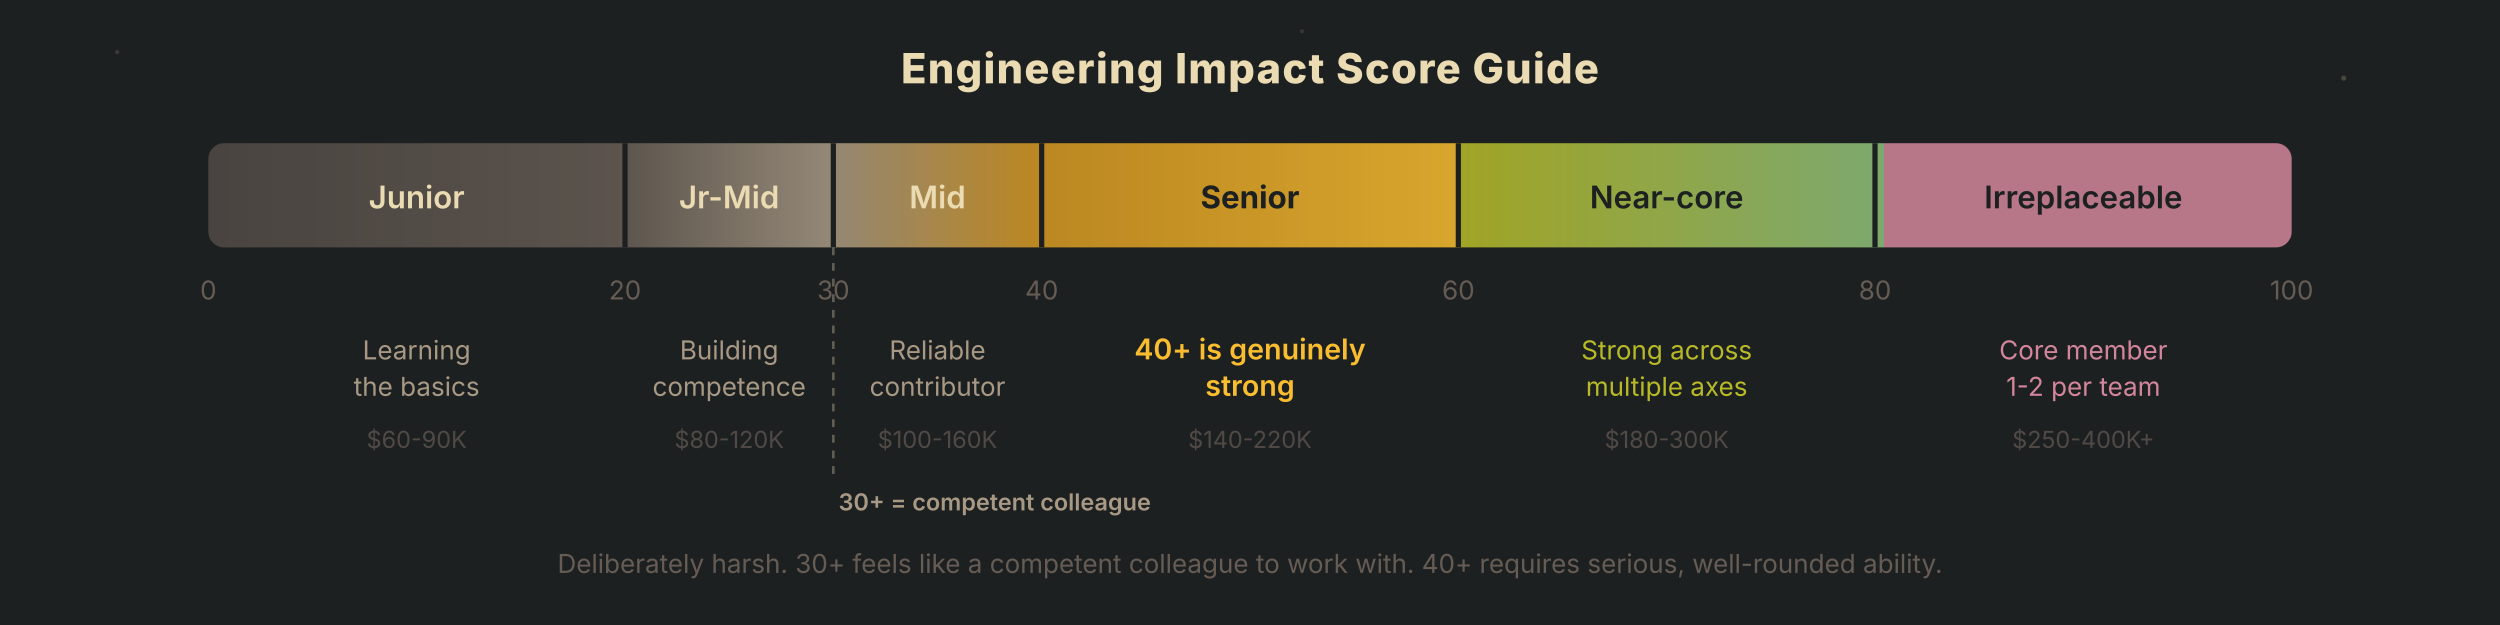
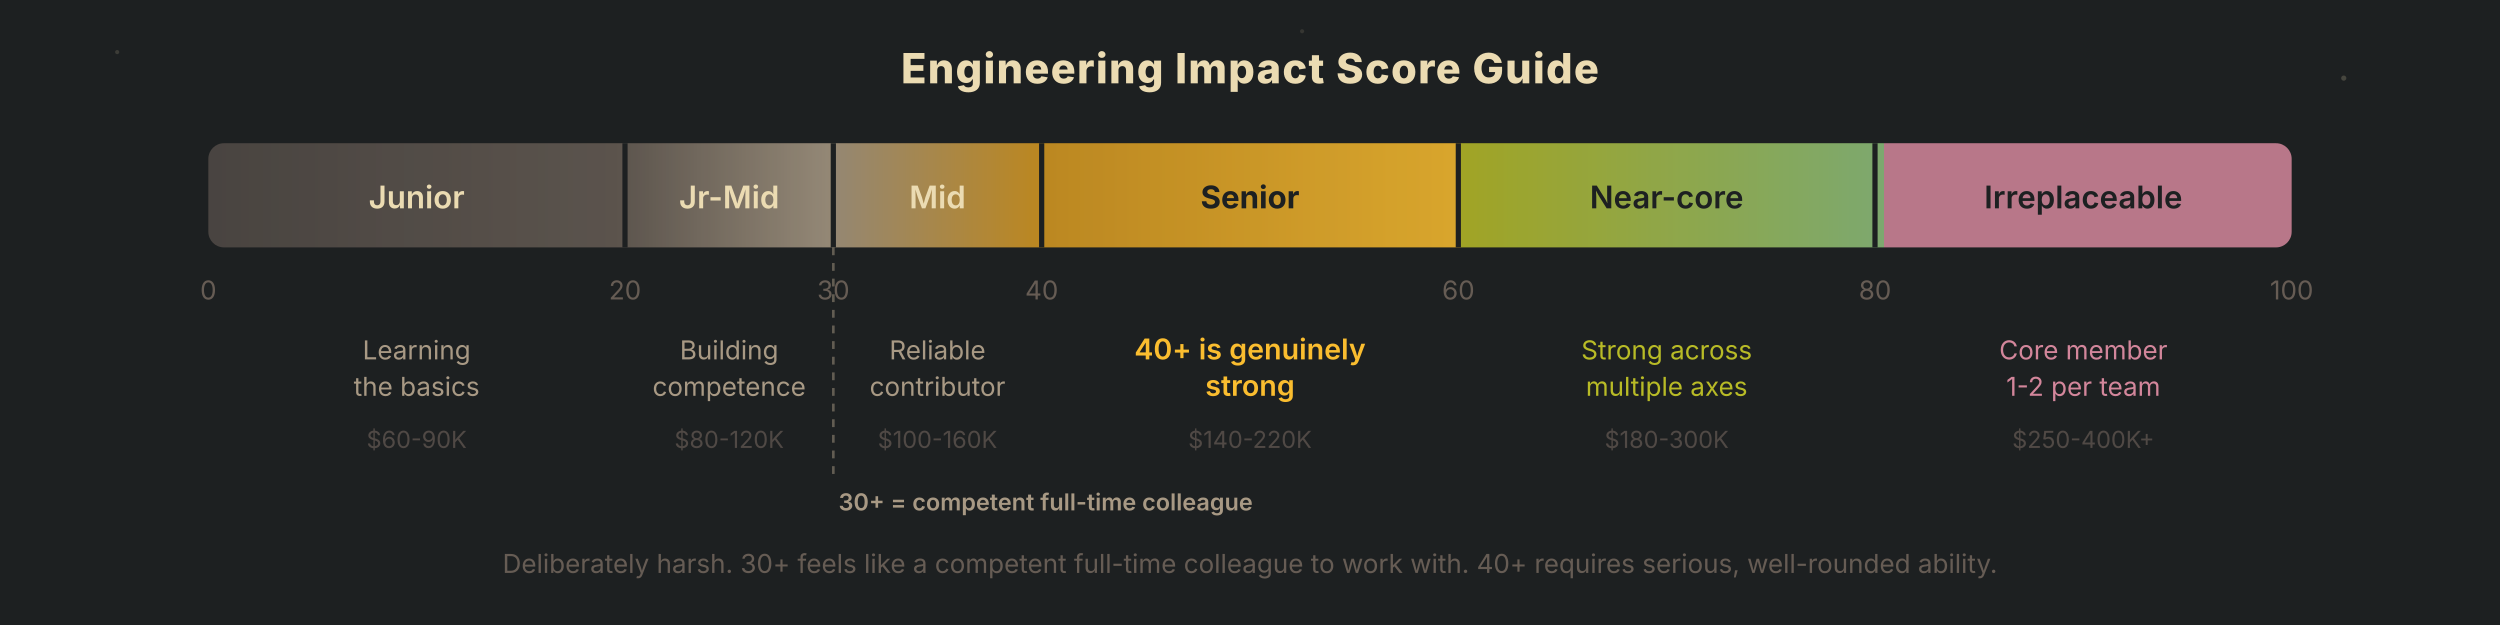
<svg xmlns="http://www.w3.org/2000/svg" width="960" height="240" viewBox="0 0 960 240">
  <defs>
    <linearGradient id="scoreBar" x1="0%" y1="0%" x2="100%" y2="0%">
      <stop offset="0%" stop-color="#504945" />
      <stop offset="20%" stop-color="#665c54" />
      <stop offset="30%" stop-color="#a89984" />
      <stop offset="40%" stop-color="#d79921" />
      <stop offset="60%" stop-color="#fabd2f" />
      <stop offset="60%" stop-color="#b8bb26" />
      <stop offset="80%" stop-color="#8ec07c" />
      <stop offset="80%" stop-color="#d3869b" />
      <stop offset="100%" stop-color="#d3869b" />
    </linearGradient>
  </defs>
  <rect width="960" height="240" fill="#1d2021" />
  <circle cx="45" cy="20" r="0.8" fill="#ebdbb2" opacity="0.15" />
  <circle cx="900" cy="30" r="1" fill="#ebdbb2" opacity="0.2" />
  <circle cx="500" cy="12" r="0.8" fill="#ebdbb2" opacity="0.12" />
  <text x="480" y="32" text-anchor="middle" fill="#ebdbb2" font-size="16" font-weight="800" font-family="-apple-system,sans-serif" letter-spacing="0.5">Engineering Impact Score Guide</text>
  <rect x="80" y="55" width="800" height="40" rx="6" fill="url(#scoreBar)" opacity="0.85" />
  <line x1="240" y1="55" x2="240" y2="95" stroke="#1d2021" stroke-width="2" />
  <line x1="320" y1="55" x2="320" y2="95" stroke="#1d2021" stroke-width="2" />
  <line x1="400" y1="55" x2="400" y2="95" stroke="#1d2021" stroke-width="2" />
  <line x1="560" y1="55" x2="560" y2="95" stroke="#1d2021" stroke-width="2" />
  <line x1="720" y1="55" x2="720" y2="95" stroke="#1d2021" stroke-width="2" />
  <text x="80" y="115" text-anchor="middle" fill="#665c54" font-size="10" font-family="-apple-system,sans-serif">0</text>
  <text x="240" y="115" text-anchor="middle" fill="#665c54" font-size="10" font-family="-apple-system,sans-serif">20</text>
  <text x="320" y="115" text-anchor="middle" fill="#665c54" font-size="10" font-family="-apple-system,sans-serif">30</text>
  <text x="400" y="115" text-anchor="middle" fill="#665c54" font-size="10" font-family="-apple-system,sans-serif">40</text>
  <text x="560" y="115" text-anchor="middle" fill="#665c54" font-size="10" font-family="-apple-system,sans-serif">60</text>
  <text x="720" y="115" text-anchor="middle" fill="#665c54" font-size="10" font-family="-apple-system,sans-serif">80</text>
  <text x="880" y="115" text-anchor="middle" fill="#665c54" font-size="10" font-family="-apple-system,sans-serif">100</text>
  <text x="160" y="80" text-anchor="middle" fill="#ebdbb2" font-size="12" font-weight="600" font-family="-apple-system,sans-serif">Junior</text>
  <text x="280" y="80" text-anchor="middle" fill="#ebdbb2" font-size="12" font-weight="600" font-family="-apple-system,sans-serif">Jr-Mid</text>
  <text x="360" y="80" text-anchor="middle" fill="#ebdbb2" font-size="12" font-weight="600" font-family="-apple-system,sans-serif">Mid</text>
  <text x="480" y="80" text-anchor="middle" fill="#1d2021" font-size="12" font-weight="700" font-family="-apple-system,sans-serif">Senior</text>
  <text x="640" y="80" text-anchor="middle" fill="#1d2021" font-size="12" font-weight="600" font-family="-apple-system,sans-serif">Near-core</text>
  <text x="800" y="80" text-anchor="middle" fill="#1d2021" font-size="12" font-weight="600" font-family="-apple-system,sans-serif">Irreplaceable</text>
  <text x="160" y="138" text-anchor="middle" fill="#a89984" font-size="10" font-family="-apple-system,sans-serif">Learning</text>
  <text x="160" y="152" text-anchor="middle" fill="#a89984" font-size="10" font-family="-apple-system,sans-serif">the basics</text>
  <text x="280" y="138" text-anchor="middle" fill="#a89984" font-size="10" font-family="-apple-system,sans-serif">Building</text>
  <text x="280" y="152" text-anchor="middle" fill="#a89984" font-size="10" font-family="-apple-system,sans-serif">competence</text>
  <text x="360" y="138" text-anchor="middle" fill="#a89984" font-size="10" font-family="-apple-system,sans-serif">Reliable</text>
  <text x="360" y="152" text-anchor="middle" fill="#a89984" font-size="10" font-family="-apple-system,sans-serif">contributor</text>
  <text x="480" y="138" text-anchor="middle" fill="#fabd2f" font-size="11" font-weight="600" font-family="-apple-system,sans-serif">40+ is genuinely</text>
  <text x="480" y="152" text-anchor="middle" fill="#fabd2f" font-size="11" font-weight="600" font-family="-apple-system,sans-serif">strong</text>
  <text x="640" y="138" text-anchor="middle" fill="#b8bb26" font-size="10" font-family="-apple-system,sans-serif">Strong across</text>
  <text x="640" y="152" text-anchor="middle" fill="#b8bb26" font-size="10" font-family="-apple-system,sans-serif">multiple axes</text>
  <text x="800" y="138" text-anchor="middle" fill="#d3869b" font-size="10" font-family="-apple-system,sans-serif">Core member</text>
  <text x="800" y="152" text-anchor="middle" fill="#d3869b" font-size="10" font-family="-apple-system,sans-serif">1-2 per team</text>
  <text x="160" y="172" text-anchor="middle" fill="#504945" font-size="9" font-family="-apple-system,sans-serif">$60-90K</text>
  <text x="280" y="172" text-anchor="middle" fill="#504945" font-size="9" font-family="-apple-system,sans-serif">$80-120K</text>
  <text x="360" y="172" text-anchor="middle" fill="#504945" font-size="9" font-family="-apple-system,sans-serif">$100-160K</text>
  <text x="480" y="172" text-anchor="middle" fill="#504945" font-size="9" font-family="-apple-system,sans-serif">$140-220K</text>
  <text x="640" y="172" text-anchor="middle" fill="#504945" font-size="9" font-family="-apple-system,sans-serif">$180-300K</text>
  <text x="800" y="172" text-anchor="middle" fill="#504945" font-size="9" font-family="-apple-system,sans-serif">$250-400K+</text>
  <line x1="320" y1="95" x2="320" y2="185" stroke="#a89984" stroke-width="1" stroke-dasharray="3,3" opacity="0.5" />
-   <text x="322" y="196" fill="#a89984" font-size="9" font-weight="600" font-family="-apple-system,sans-serif">30+ = competent colleague</text>
-   <text x="480" y="220" text-anchor="middle" fill="#665c54" font-size="10" font-family="-apple-system,sans-serif">Deliberately harsh. 30+ feels like a competent colleague to work with. 40+ requires serious, well-rounded ability.</text>
+   <text x="322" y="196" fill="#a89984" font-size="9" font-weight="600" font-family="-apple-system,sans-serif">30+ = competent full-time colleague</text>
+   <text x="480" y="220" text-anchor="middle" fill="#665c54" font-size="10" font-family="-apple-system,sans-serif">Deliberately harsh. 30+ feels like a competent full-time colleague to work with. 40+ requires serious, well-rounded ability.</text>
</svg>
